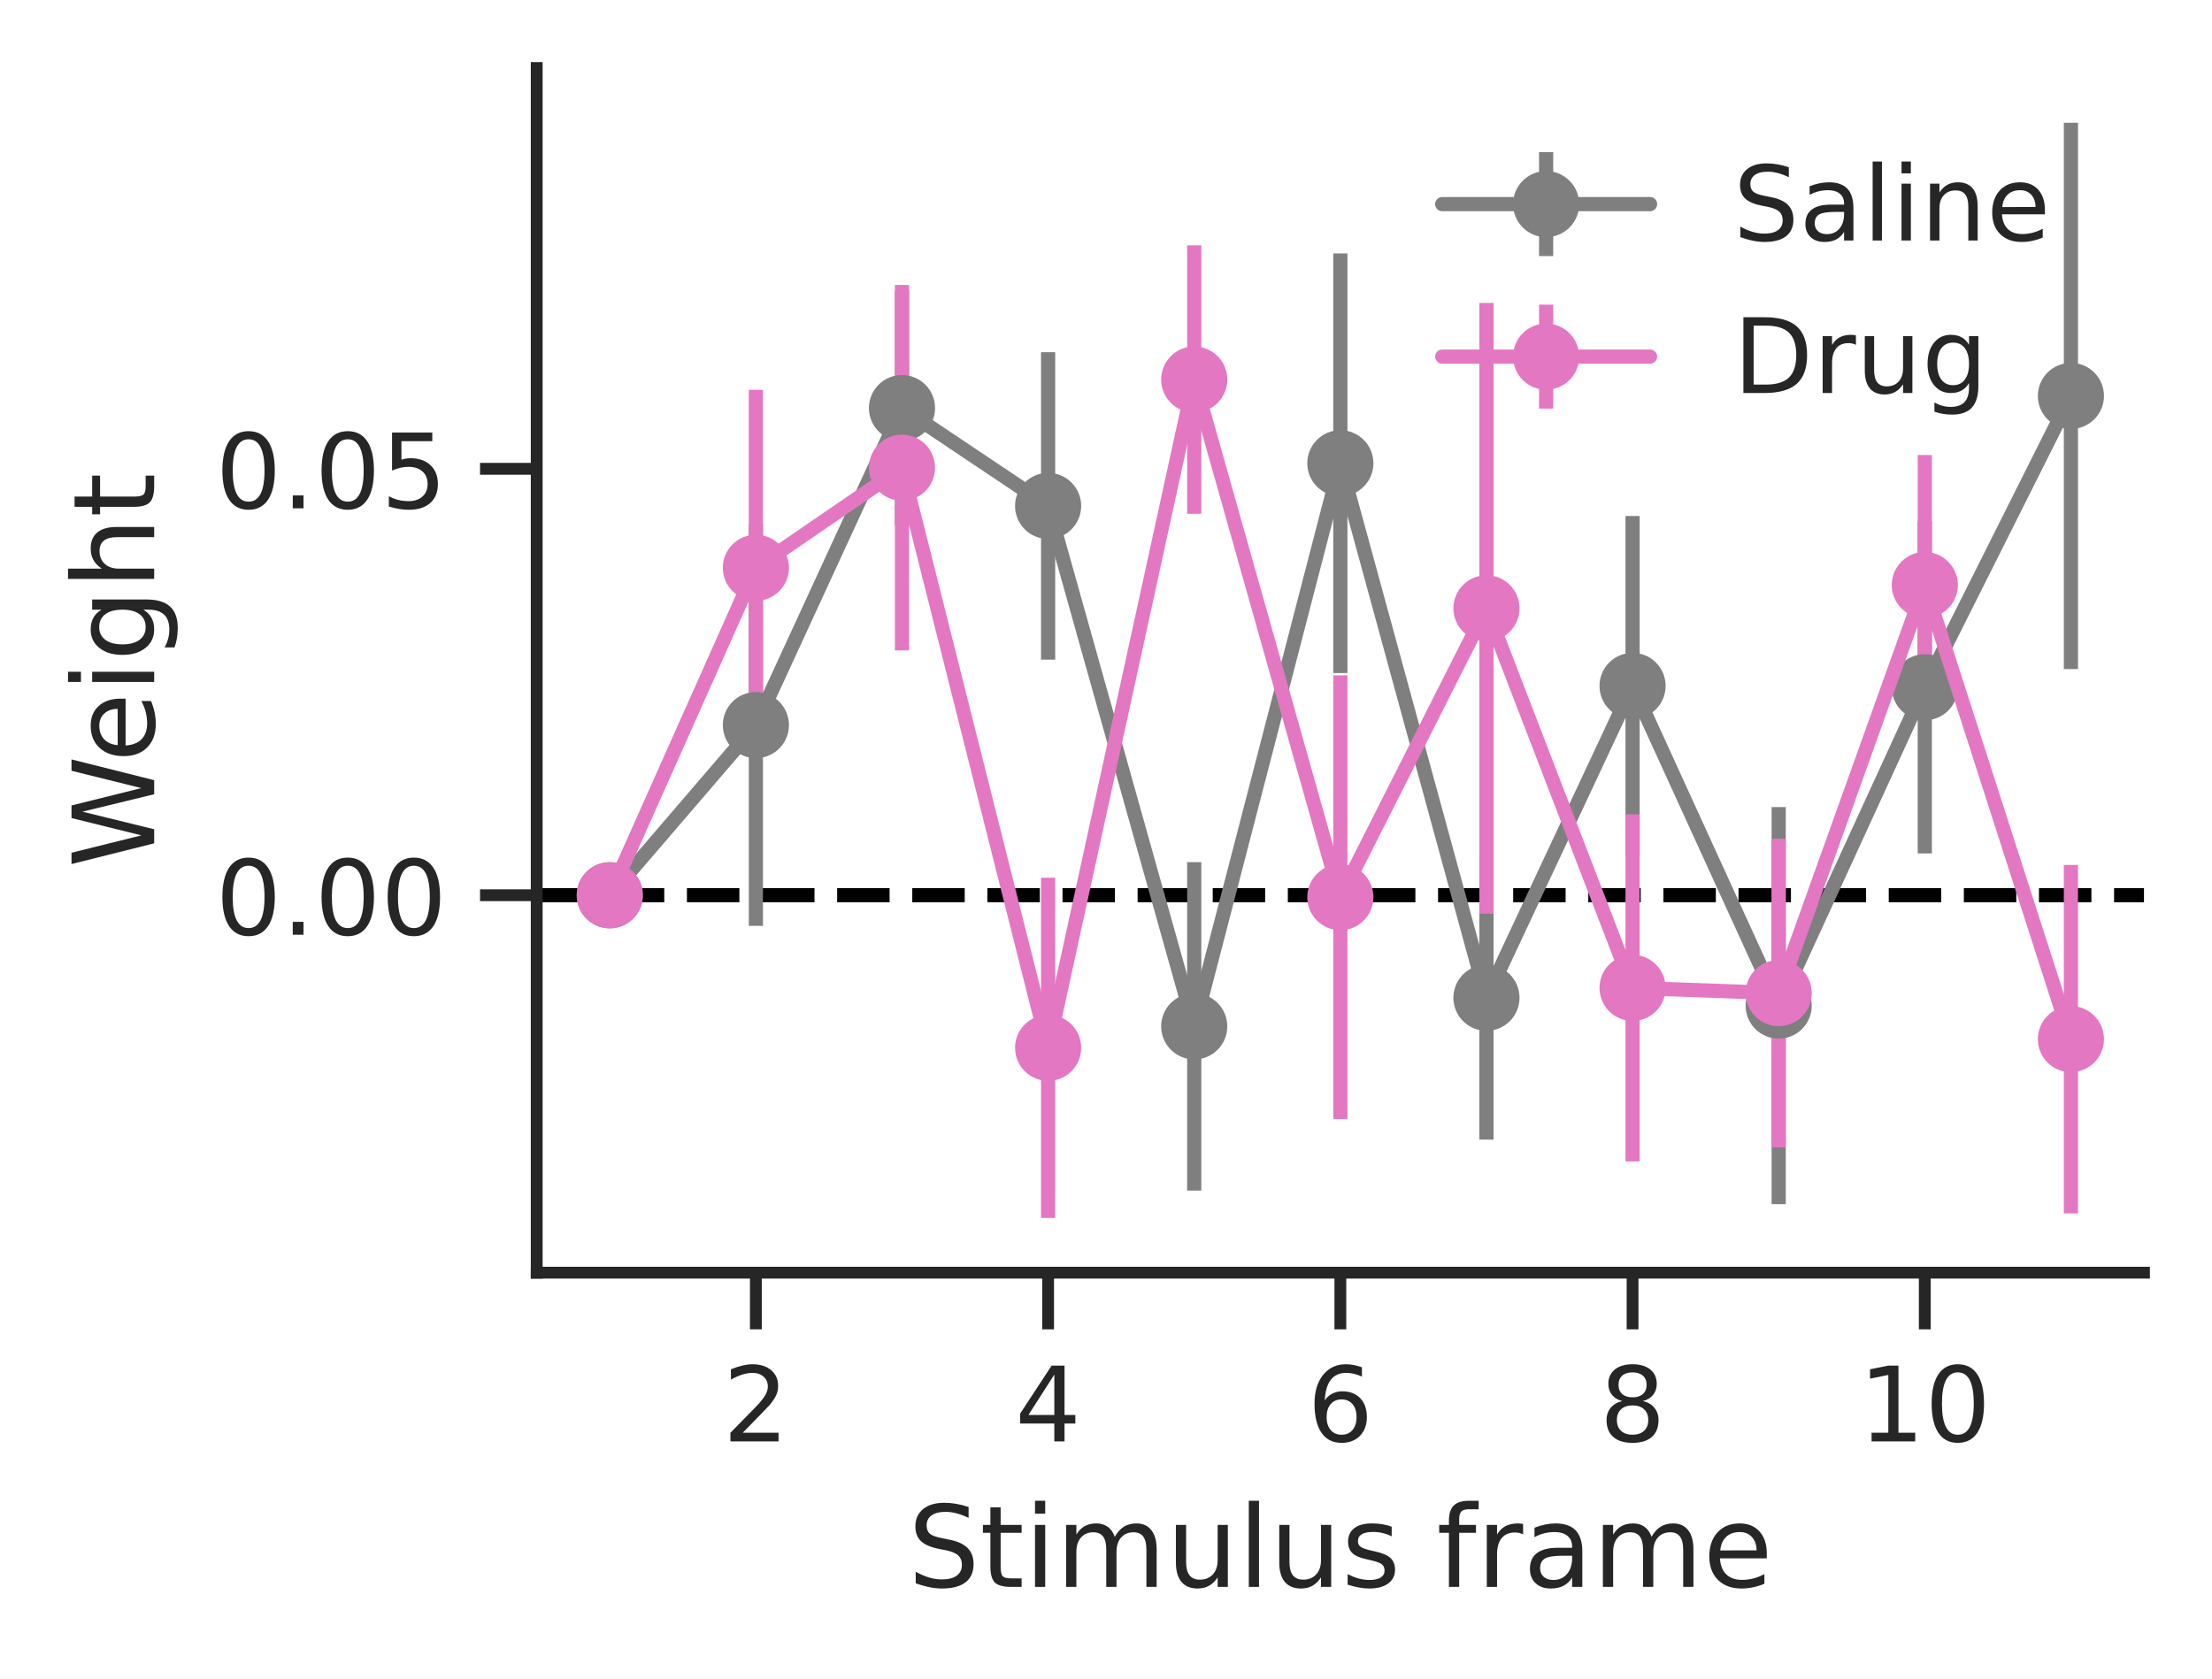
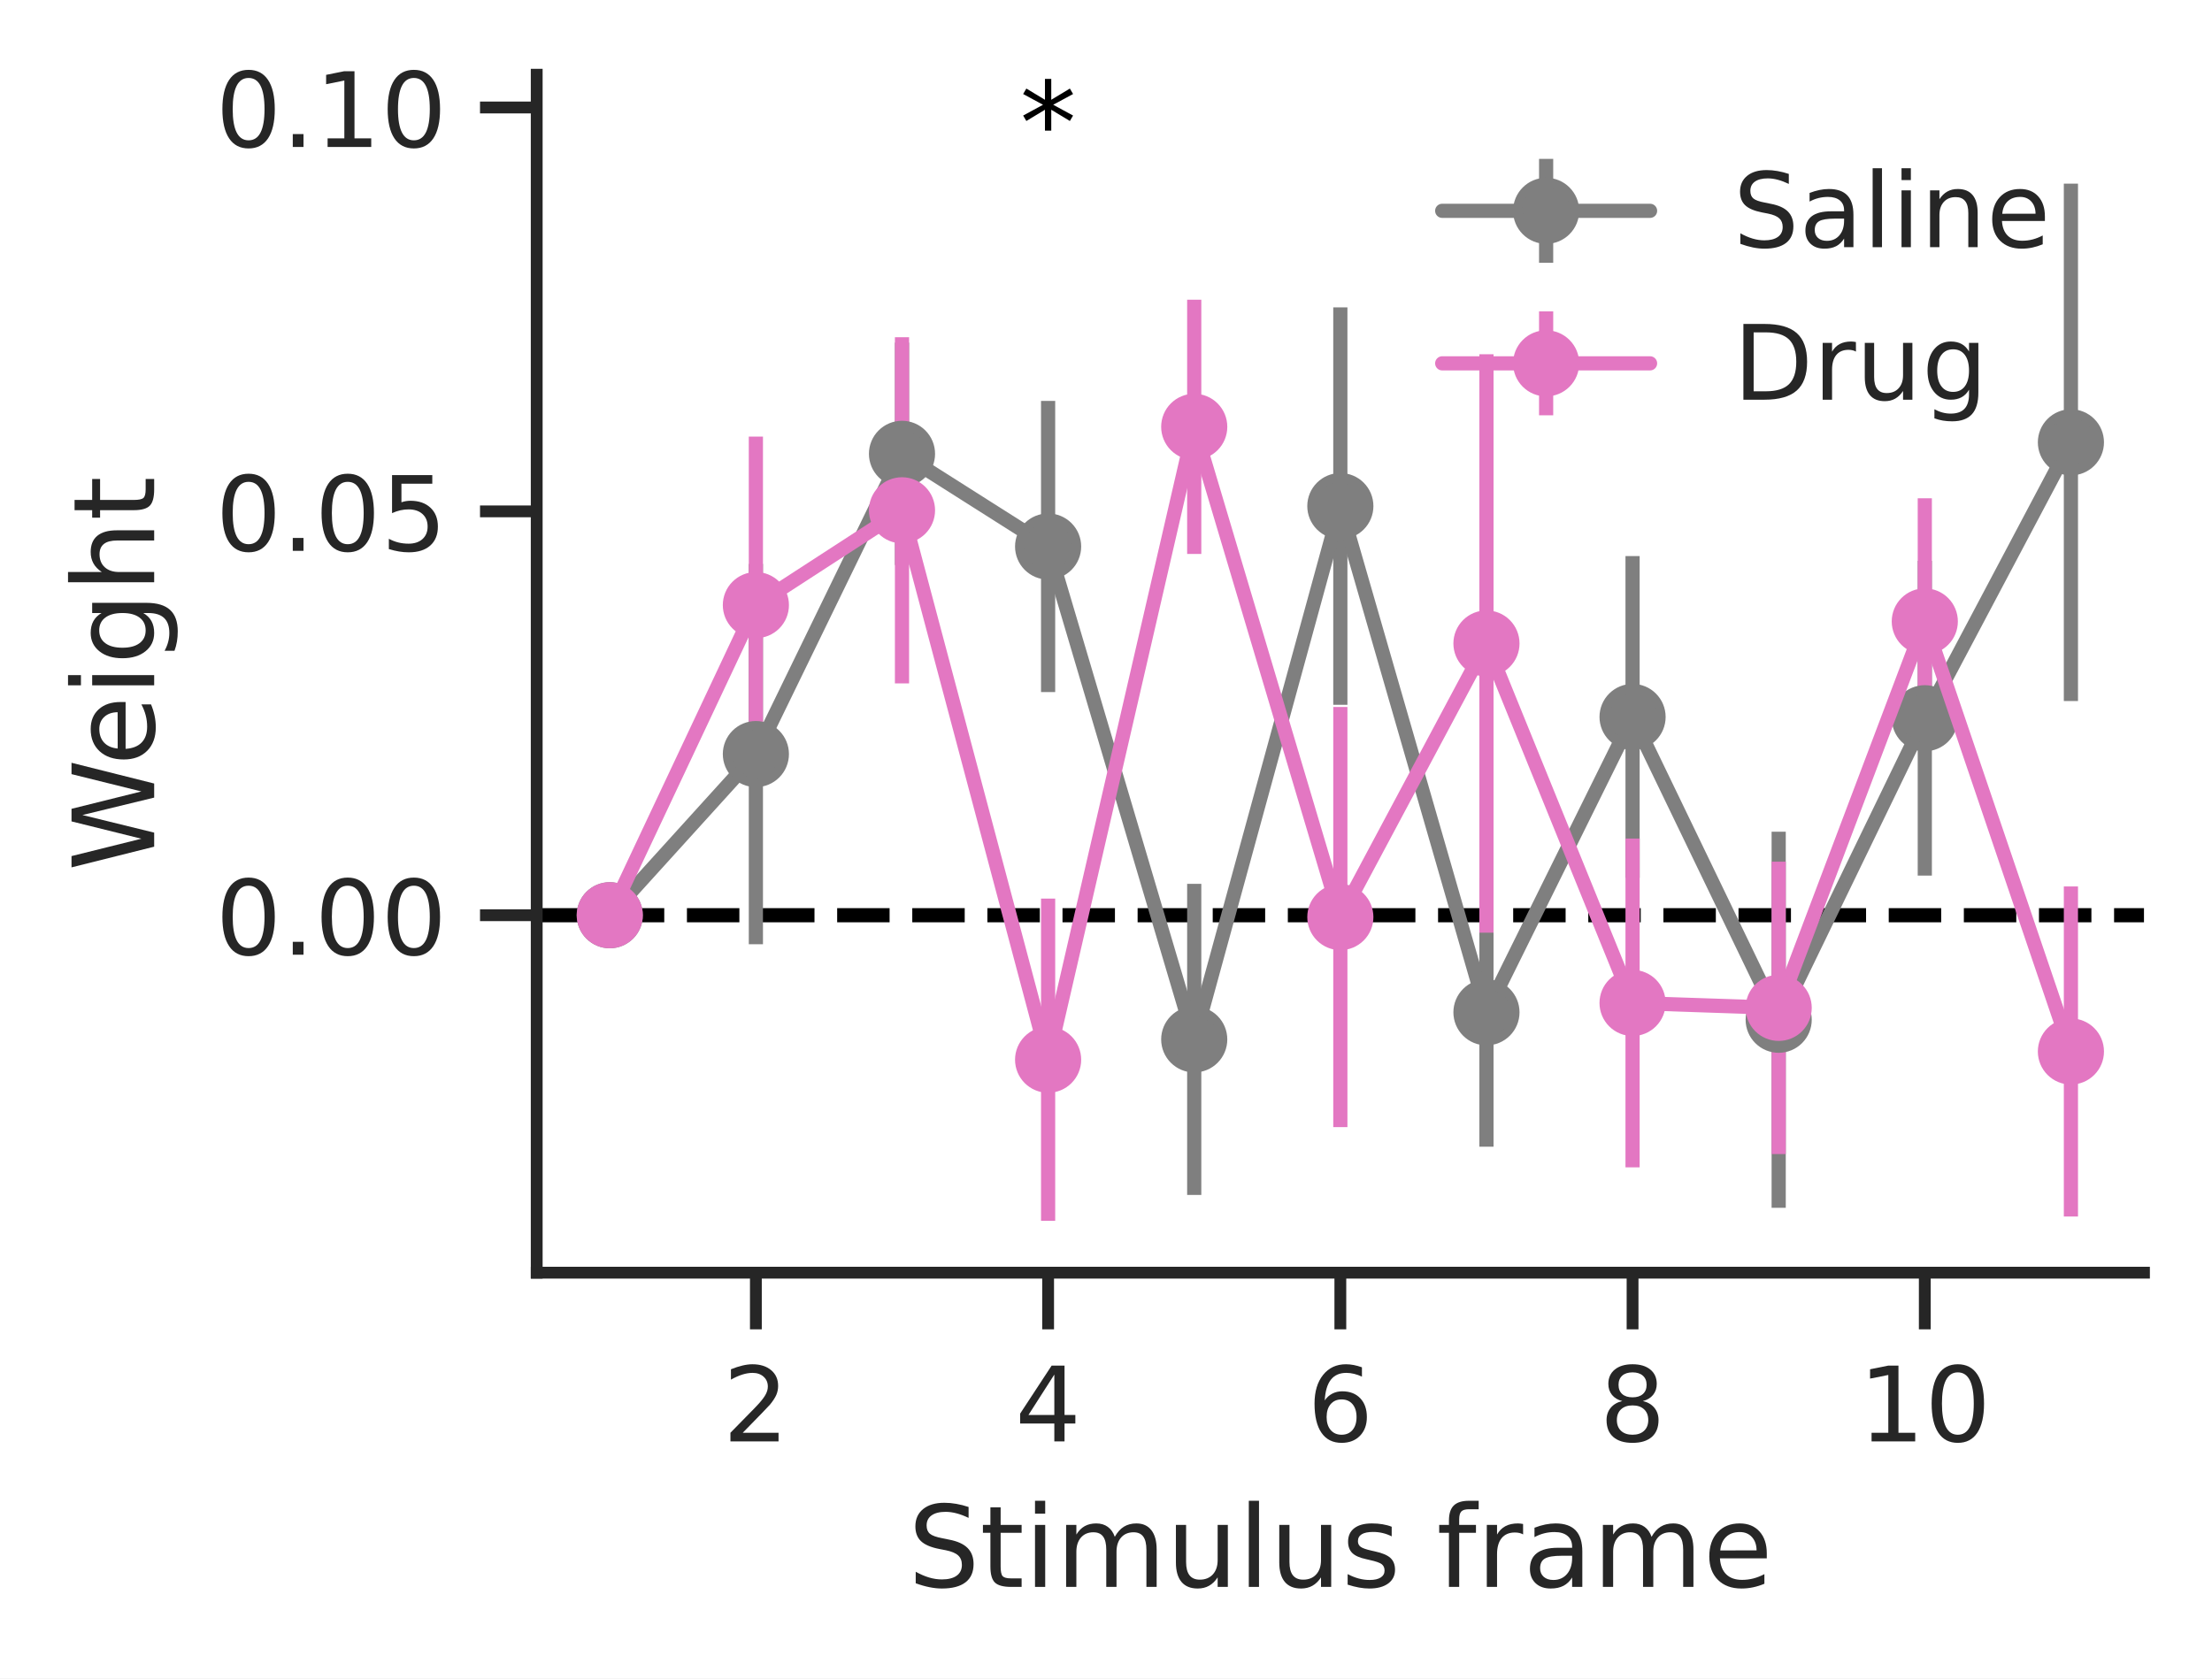
<svg xmlns="http://www.w3.org/2000/svg" xmlns:xlink="http://www.w3.org/1999/xlink" width="234.12pt" height="177.69pt" viewBox="0 0 234.12 177.69" version="1.1">
  <defs>
    <style type="text/css">*{stroke-linejoin: round; stroke-linecap: butt}</style>
  </defs>
  <g id="figure_1">
    <g id="patch_1">
-       <path d="M 0 177.69  L 234.12 177.69  L 234.12 0  L 0 0  z " style="fill: #ffffff" />
+       <path d="M 0 177.69  L 234.12 177.69  L 234.12 -0  L 0 -0  z " style="fill: #ffffff" />
    </g>
    <g id="axes_1">
      <g id="patch_2">
-         <path d="M 56.806 134.73  L 226.92 134.73  L 226.92 7.2  L 56.806 7.2  z " style="fill: #ffffff" />
+         <path d="M 56.806 134.73  L 226.92 134.73  L 226.92 7.91  L 56.806 7.91  z " style="fill: #ffffff" />
      </g>
      <g id="matplotlib.axis_1">
        <g id="xtick_1">
          <g id="line2d_1">
            <defs>
-               <path id="m8b0a65e971" d="M 0 0  L 0 6  " style="stroke: #262626; stroke-width: 1.25" />
-             </defs>
-             <g>
-               <use xlink:href="#m8b0a65e971" x="80.003" y="134.73" style="fill: #262626; stroke: #262626; stroke-width: 1.25" />
+               <path id="m8ffadf3699" d="M 0 0  L 0 6  " style="stroke: #262626; stroke-width: 1.25" />
+             </defs>
+             <g>
+               <use xlink:href="#m8ffadf3699" x="80.003" y="134.73" style="fill: #262626; stroke: #262626; stroke-width: 1.25" />
            </g>
          </g>
          <g id="text_1">
-             <g style="fill: #262626" transform="translate(76.50387 152.5881) scale(0.11 -0.11)">
+             <g style="fill: #262626" transform="translate(76.50387 152.5885) scale(0.11 -0.11)">
              <defs>
                <path id="DejaVuSans-32" d="M 1228 531  L 3431 531  L 3431 0  L 469 0  L 469 531  Q 828 903 1448 1529  Q 2069 2156 2228 2338  Q 2531 2678 2651 2914  Q 2772 3150 2772 3378  Q 2772 3750 2511 3984  Q 2250 4219 1831 4219  Q 1534 4219 1204 4116  Q 875 4013 500 3803  L 500 4441  Q 881 4594 1212 4672  Q 1544 4750 1819 4750  Q 2544 4750 2975 4387  Q 3406 4025 3406 3419  Q 3406 3131 3298 2873  Q 3191 2616 2906 2266  Q 2828 2175 2409 1742  Q 1991 1309 1228 531  z " transform="scale(0.015625)" />
              </defs>
              <use xlink:href="#DejaVuSans-32" />
            </g>
          </g>
        </g>
        <g id="xtick_2">
          <g id="line2d_2">
            <g>
-               <use xlink:href="#m8b0a65e971" x="110.933" y="134.73" style="fill: #262626; stroke: #262626; stroke-width: 1.25" />
+               <use xlink:href="#m8ffadf3699" x="110.933" y="134.73" style="fill: #262626; stroke: #262626; stroke-width: 1.25" />
            </g>
          </g>
          <g id="text_2">
-             <g style="fill: #262626" transform="translate(107.4336 152.5881) scale(0.11 -0.11)">
+             <g style="fill: #262626" transform="translate(107.4336 152.5885) scale(0.11 -0.11)">
              <defs>
                <path id="DejaVuSans-34" d="M 2419 4116  L 825 1625  L 2419 1625  L 2419 4116  z M 2253 4666  L 3047 4666  L 3047 1625  L 3713 1625  L 3713 1100  L 3047 1100  L 3047 0  L 2419 0  L 2419 1100  L 313 1100  L 313 1709  L 2253 4666  z " transform="scale(0.015625)" />
              </defs>
              <use xlink:href="#DejaVuSans-34" />
            </g>
          </g>
        </g>
        <g id="xtick_3">
          <g id="line2d_3">
            <g>
-               <use xlink:href="#m8b0a65e971" x="141.863" y="134.73" style="fill: #262626; stroke: #262626; stroke-width: 1.25" />
+               <use xlink:href="#m8ffadf3699" x="141.863" y="134.73" style="fill: #262626; stroke: #262626; stroke-width: 1.25" />
            </g>
          </g>
          <g id="text_3">
-             <g style="fill: #262626" transform="translate(138.3634 152.5881) scale(0.11 -0.11)">
+             <g style="fill: #262626" transform="translate(138.3634 152.5885) scale(0.11 -0.11)">
              <defs>
                <path id="DejaVuSans-36" d="M 2113 2584  Q 1688 2584 1439 2293  Q 1191 2003 1191 1497  Q 1191 994 1439 701  Q 1688 409 2113 409  Q 2538 409 2786 701  Q 3034 994 3034 1497  Q 3034 2003 2786 2293  Q 2538 2584 2113 2584  z M 3366 4563  L 3366 3988  Q 3128 4100 2886 4159  Q 2644 4219 2406 4219  Q 1781 4219 1451 3797  Q 1122 3375 1075 2522  Q 1259 2794 1537 2939  Q 1816 3084 2150 3084  Q 2853 3084 3261 2657  Q 3669 2231 3669 1497  Q 3669 778 3244 343  Q 2819 -91 2113 -91  Q 1303 -91 875 529  Q 447 1150 447 2328  Q 447 3434 972 4092  Q 1497 4750 2381 4750  Q 2619 4750 2861 4703  Q 3103 4656 3366 4563  z " transform="scale(0.015625)" />
              </defs>
              <use xlink:href="#DejaVuSans-36" />
            </g>
          </g>
        </g>
        <g id="xtick_4">
          <g id="line2d_4">
            <g>
-               <use xlink:href="#m8b0a65e971" x="172.792" y="134.73" style="fill: #262626; stroke: #262626; stroke-width: 1.25" />
+               <use xlink:href="#m8ffadf3699" x="172.792" y="134.73" style="fill: #262626; stroke: #262626; stroke-width: 1.25" />
            </g>
          </g>
          <g id="text_4">
-             <g style="fill: #262626" transform="translate(169.2931 152.5881) scale(0.11 -0.11)">
+             <g style="fill: #262626" transform="translate(169.2931 152.5885) scale(0.11 -0.11)">
              <defs>
                <path id="DejaVuSans-38" d="M 2034 2216  Q 1584 2216 1326 1975  Q 1069 1734 1069 1313  Q 1069 891 1326 650  Q 1584 409 2034 409  Q 2484 409 2743 651  Q 3003 894 3003 1313  Q 3003 1734 2745 1975  Q 2488 2216 2034 2216  z M 1403 2484  Q 997 2584 770 2862  Q 544 3141 544 3541  Q 544 4100 942 4425  Q 1341 4750 2034 4750  Q 2731 4750 3128 4425  Q 3525 4100 3525 3541  Q 3525 3141 3298 2862  Q 3072 2584 2669 2484  Q 3125 2378 3379 2068  Q 3634 1759 3634 1313  Q 3634 634 3220 271  Q 2806 -91 2034 -91  Q 1263 -91 848 271  Q 434 634 434 1313  Q 434 1759 690 2068  Q 947 2378 1403 2484  z M 1172 3481  Q 1172 3119 1398 2916  Q 1625 2713 2034 2713  Q 2441 2713 2670 2916  Q 2900 3119 2900 3481  Q 2900 3844 2670 4047  Q 2441 4250 2034 4250  Q 1625 4250 1398 4047  Q 1172 3844 1172 3481  z " transform="scale(0.015625)" />
              </defs>
              <use xlink:href="#DejaVuSans-38" />
            </g>
          </g>
        </g>
        <g id="xtick_5">
          <g id="line2d_5">
            <g>
-               <use xlink:href="#m8b0a65e971" x="203.722" y="134.73" style="fill: #262626; stroke: #262626; stroke-width: 1.25" />
+               <use xlink:href="#m8ffadf3699" x="203.722" y="134.73" style="fill: #262626; stroke: #262626; stroke-width: 1.25" />
            </g>
          </g>
          <g id="text_5">
-             <g style="fill: #262626" transform="translate(196.7235 152.5881) scale(0.11 -0.11)">
+             <g style="fill: #262626" transform="translate(196.7235 152.5885) scale(0.11 -0.11)">
              <defs>
                <path id="DejaVuSans-31" d="M 794 531  L 1825 531  L 1825 4091  L 703 3866  L 703 4441  L 1819 4666  L 2450 4666  L 2450 531  L 3481 531  L 3481 0  L 794 0  L 794 531  z " transform="scale(0.015625)" />
                <path id="DejaVuSans-30" d="M 2034 4250  Q 1547 4250 1301 3770  Q 1056 3291 1056 2328  Q 1056 1369 1301 889  Q 1547 409 2034 409  Q 2525 409 2770 889  Q 3016 1369 3016 2328  Q 3016 3291 2770 3770  Q 2525 4250 2034 4250  z M 2034 4750  Q 2819 4750 3233 4129  Q 3647 3509 3647 2328  Q 3647 1150 3233 529  Q 2819 -91 2034 -91  Q 1250 -91 836 529  Q 422 1150 422 2328  Q 422 3509 836 4129  Q 1250 4750 2034 4750  z " transform="scale(0.015625)" />
              </defs>
              <use xlink:href="#DejaVuSans-31" />
              <use xlink:href="#DejaVuSans-30" transform="translate(63.62305 0)" />
            </g>
          </g>
        </g>
        <g id="text_6">
-           <g style="fill: #262626" transform="translate(96.09398 167.9939) scale(0.12 -0.12)">
+           <g style="fill: #262626" transform="translate(96.09398 167.9943) scale(0.12 -0.12)">
            <defs>
              <path id="DejaVuSans-53" d="M 3425 4513  L 3425 3897  Q 3066 4069 2747 4153  Q 2428 4238 2131 4238  Q 1616 4238 1336 4038  Q 1056 3838 1056 3469  Q 1056 3159 1242 3001  Q 1428 2844 1947 2747  L 2328 2669  Q 3034 2534 3370 2195  Q 3706 1856 3706 1288  Q 3706 609 3251 259  Q 2797 -91 1919 -91  Q 1588 -91 1214 -16  Q 841 59 441 206  L 441 856  Q 825 641 1194 531  Q 1563 422 1919 422  Q 2459 422 2753 634  Q 3047 847 3047 1241  Q 3047 1584 2836 1778  Q 2625 1972 2144 2069  L 1759 2144  Q 1053 2284 737 2584  Q 422 2884 422 3419  Q 422 4038 858 4394  Q 1294 4750 2059 4750  Q 2388 4750 2728 4690  Q 3069 4631 3425 4513  z " transform="scale(0.015625)" />
              <path id="DejaVuSans-74" d="M 1172 4494  L 1172 3500  L 2356 3500  L 2356 3053  L 1172 3053  L 1172 1153  Q 1172 725 1289 603  Q 1406 481 1766 481  L 2356 481  L 2356 0  L 1766 0  Q 1100 0 847 248  Q 594 497 594 1153  L 594 3053  L 172 3053  L 172 3500  L 594 3500  L 594 4494  L 1172 4494  z " transform="scale(0.015625)" />
              <path id="DejaVuSans-69" d="M 603 3500  L 1178 3500  L 1178 0  L 603 0  L 603 3500  z M 603 4863  L 1178 4863  L 1178 4134  L 603 4134  L 603 4863  z " transform="scale(0.015625)" />
              <path id="DejaVuSans-6d" d="M 3328 2828  Q 3544 3216 3844 3400  Q 4144 3584 4550 3584  Q 5097 3584 5394 3201  Q 5691 2819 5691 2113  L 5691 0  L 5113 0  L 5113 2094  Q 5113 2597 4934 2840  Q 4756 3084 4391 3084  Q 3944 3084 3684 2787  Q 3425 2491 3425 1978  L 3425 0  L 2847 0  L 2847 2094  Q 2847 2600 2669 2842  Q 2491 3084 2119 3084  Q 1678 3084 1418 2786  Q 1159 2488 1159 1978  L 1159 0  L 581 0  L 581 3500  L 1159 3500  L 1159 2956  Q 1356 3278 1631 3431  Q 1906 3584 2284 3584  Q 2666 3584 2933 3390  Q 3200 3197 3328 2828  z " transform="scale(0.015625)" />
              <path id="DejaVuSans-75" d="M 544 1381  L 544 3500  L 1119 3500  L 1119 1403  Q 1119 906 1312 657  Q 1506 409 1894 409  Q 2359 409 2629 706  Q 2900 1003 2900 1516  L 2900 3500  L 3475 3500  L 3475 0  L 2900 0  L 2900 538  Q 2691 219 2414 64  Q 2138 -91 1772 -91  Q 1169 -91 856 284  Q 544 659 544 1381  z M 1991 3584  L 1991 3584  z " transform="scale(0.015625)" />
              <path id="DejaVuSans-6c" d="M 603 4863  L 1178 4863  L 1178 0  L 603 0  L 603 4863  z " transform="scale(0.015625)" />
              <path id="DejaVuSans-73" d="M 2834 3397  L 2834 2853  Q 2591 2978 2328 3040  Q 2066 3103 1784 3103  Q 1356 3103 1142 2972  Q 928 2841 928 2578  Q 928 2378 1081 2264  Q 1234 2150 1697 2047  L 1894 2003  Q 2506 1872 2764 1633  Q 3022 1394 3022 966  Q 3022 478 2636 193  Q 2250 -91 1575 -91  Q 1294 -91 989 -36  Q 684 19 347 128  L 347 722  Q 666 556 975 473  Q 1284 391 1588 391  Q 1994 391 2212 530  Q 2431 669 2431 922  Q 2431 1156 2273 1281  Q 2116 1406 1581 1522  L 1381 1569  Q 847 1681 609 1914  Q 372 2147 372 2553  Q 372 3047 722 3315  Q 1072 3584 1716 3584  Q 2034 3584 2315 3537  Q 2597 3491 2834 3397  z " transform="scale(0.015625)" />
              <path id="DejaVuSans-20" transform="scale(0.015625)" />
              <path id="DejaVuSans-66" d="M 2375 4863  L 2375 4384  L 1825 4384  Q 1516 4384 1395 4259  Q 1275 4134 1275 3809  L 1275 3500  L 2222 3500  L 2222 3053  L 1275 3053  L 1275 0  L 697 0  L 697 3053  L 147 3053  L 147 3500  L 697 3500  L 697 3744  Q 697 4328 969 4595  Q 1241 4863 1831 4863  L 2375 4863  z " transform="scale(0.015625)" />
              <path id="DejaVuSans-72" d="M 2631 2963  Q 2534 3019 2420 3045  Q 2306 3072 2169 3072  Q 1681 3072 1420 2755  Q 1159 2438 1159 1844  L 1159 0  L 581 0  L 581 3500  L 1159 3500  L 1159 2956  Q 1341 3275 1631 3429  Q 1922 3584 2338 3584  Q 2397 3584 2469 3576  Q 2541 3569 2628 3553  L 2631 2963  z " transform="scale(0.015625)" />
              <path id="DejaVuSans-61" d="M 2194 1759  Q 1497 1759 1228 1600  Q 959 1441 959 1056  Q 959 750 1161 570  Q 1363 391 1709 391  Q 2188 391 2477 730  Q 2766 1069 2766 1631  L 2766 1759  L 2194 1759  z M 3341 1997  L 3341 0  L 2766 0  L 2766 531  Q 2569 213 2275 61  Q 1981 -91 1556 -91  Q 1019 -91 701 211  Q 384 513 384 1019  Q 384 1609 779 1909  Q 1175 2209 1959 2209  L 2766 2209  L 2766 2266  Q 2766 2663 2505 2880  Q 2244 3097 1772 3097  Q 1472 3097 1187 3025  Q 903 2953 641 2809  L 641 3341  Q 956 3463 1253 3523  Q 1550 3584 1831 3584  Q 2591 3584 2966 3190  Q 3341 2797 3341 1997  z " transform="scale(0.015625)" />
              <path id="DejaVuSans-65" d="M 3597 1894  L 3597 1613  L 953 1613  Q 991 1019 1311 708  Q 1631 397 2203 397  Q 2534 397 2845 478  Q 3156 559 3463 722  L 3463 178  Q 3153 47 2828 -22  Q 2503 -91 2169 -91  Q 1331 -91 842 396  Q 353 884 353 1716  Q 353 2575 817 3079  Q 1281 3584 2069 3584  Q 2775 3584 3186 3129  Q 3597 2675 3597 1894  z M 3022 2063  Q 3016 2534 2758 2815  Q 2500 3097 2075 3097  Q 1594 3097 1305 2825  Q 1016 2553 972 2059  L 3022 2063  z " transform="scale(0.015625)" />
            </defs>
            <use xlink:href="#DejaVuSans-53" />
            <use xlink:href="#DejaVuSans-74" transform="translate(63.47656 0)" />
            <use xlink:href="#DejaVuSans-69" transform="translate(102.6855 0)" />
            <use xlink:href="#DejaVuSans-6d" transform="translate(130.4688 0)" />
            <use xlink:href="#DejaVuSans-75" transform="translate(227.8809 0)" />
            <use xlink:href="#DejaVuSans-6c" transform="translate(291.2598 0)" />
            <use xlink:href="#DejaVuSans-75" transform="translate(319.043 0)" />
            <use xlink:href="#DejaVuSans-73" transform="translate(382.4219 0)" />
            <use xlink:href="#DejaVuSans-20" transform="translate(434.5215 0)" />
            <use xlink:href="#DejaVuSans-66" transform="translate(466.3086 0)" />
            <use xlink:href="#DejaVuSans-72" transform="translate(501.5137 0)" />
            <use xlink:href="#DejaVuSans-61" transform="translate(542.627 0)" />
            <use xlink:href="#DejaVuSans-6d" transform="translate(603.9062 0)" />
            <use xlink:href="#DejaVuSans-65" transform="translate(701.3184 0)" />
          </g>
        </g>
      </g>
      <g id="matplotlib.axis_2">
        <g id="ytick_1">
          <g id="line2d_6">
            <defs>
-               <path id="me4502b09f3" d="M 0 0  L -6 0  " style="stroke: #262626; stroke-width: 1.25" />
-             </defs>
-             <g>
-               <use xlink:href="#me4502b09f3" x="56.806" y="94.774" style="fill: #262626; stroke: #262626; stroke-width: 1.25" />
+               <path id="m42adb6e327" d="M 0 0  L -6 0  " style="stroke: #262626; stroke-width: 1.25" />
+             </defs>
+             <g>
+               <use xlink:href="#m42adb6e327" x="56.806" y="96.889" style="fill: #262626; stroke: #262626; stroke-width: 1.25" />
            </g>
          </g>
          <g id="text_7">
-             <g style="fill: #262626" transform="translate(22.81375 98.95335) scale(0.11 -0.11)">
+             <g style="fill: #262626" transform="translate(22.81375 101.0681) scale(0.11 -0.11)">
              <defs>
                <path id="DejaVuSans-2e" d="M 684 794  L 1344 794  L 1344 0  L 684 0  L 684 794  z " transform="scale(0.015625)" />
              </defs>
              <use xlink:href="#DejaVuSans-30" />
              <use xlink:href="#DejaVuSans-2e" transform="translate(63.62305 0)" />
              <use xlink:href="#DejaVuSans-30" transform="translate(95.41016 0)" />
              <use xlink:href="#DejaVuSans-30" transform="translate(159.0332 0)" />
            </g>
          </g>
        </g>
        <g id="ytick_2">
          <g id="line2d_7">
            <g>
-               <use xlink:href="#me4502b09f3" x="56.806" y="49.63" style="fill: #262626; stroke: #262626; stroke-width: 1.25" />
+               <use xlink:href="#m42adb6e327" x="56.806" y="54.134" style="fill: #262626; stroke: #262626; stroke-width: 1.25" />
            </g>
          </g>
          <g id="text_8">
-             <g style="fill: #262626" transform="translate(22.81375 53.80959) scale(0.11 -0.11)">
+             <g style="fill: #262626" transform="translate(22.81375 58.31317) scale(0.11 -0.11)">
              <defs>
                <path id="DejaVuSans-35" d="M 691 4666  L 3169 4666  L 3169 4134  L 1269 4134  L 1269 2991  Q 1406 3038 1543 3061  Q 1681 3084 1819 3084  Q 2600 3084 3056 2656  Q 3513 2228 3513 1497  Q 3513 744 3044 326  Q 2575 -91 1722 -91  Q 1428 -91 1123 -41  Q 819 9 494 109  L 494 744  Q 775 591 1075 516  Q 1375 441 1709 441  Q 2250 441 2565 725  Q 2881 1009 2881 1497  Q 2881 1984 2565 2268  Q 2250 2553 1709 2553  Q 1456 2553 1204 2497  Q 953 2441 691 2322  L 691 4666  z " transform="scale(0.015625)" />
              </defs>
              <use xlink:href="#DejaVuSans-30" />
              <use xlink:href="#DejaVuSans-2e" transform="translate(63.62305 0)" />
              <use xlink:href="#DejaVuSans-30" transform="translate(95.41016 0)" />
              <use xlink:href="#DejaVuSans-35" transform="translate(159.0332 0)" />
            </g>
          </g>
        </g>
-         <g id="text_9">
-           <g style="fill: #262626" transform="translate(16.31812 91.86742) rotate(-90) scale(0.12 -0.12)">
+         <g id="ytick_3">
+           <g id="line2d_8">
+             <g>
+               <use xlink:href="#m42adb6e327" x="56.806" y="11.379" style="fill: #262626; stroke: #262626; stroke-width: 1.25" />
+             </g>
+           </g>
+           <g id="text_9">
+             <g style="fill: #262626" transform="translate(22.81375 15.55828) scale(0.11 -0.11)">
+               <use xlink:href="#DejaVuSans-30" />
+               <use xlink:href="#DejaVuSans-2e" transform="translate(63.62305 0)" />
+               <use xlink:href="#DejaVuSans-31" transform="translate(95.41016 0)" />
+               <use xlink:href="#DejaVuSans-30" transform="translate(159.0332 0)" />
+             </g>
+           </g>
+         </g>
+         <g id="text_10">
+           <g style="fill: #262626" transform="translate(16.31812 92.22251) rotate(-90) scale(0.12 -0.12)">
            <defs>
              <path id="DejaVuSans-57" d="M 213 4666  L 850 4666  L 1831 722  L 2809 4666  L 3519 4666  L 4500 722  L 5478 4666  L 6119 4666  L 4947 0  L 4153 0  L 3169 4050  L 2175 0  L 1381 0  L 213 4666  z " transform="scale(0.015625)" />
              <path id="DejaVuSans-67" d="M 2906 1791  Q 2906 2416 2648 2759  Q 2391 3103 1925 3103  Q 1463 3103 1205 2759  Q 947 2416 947 1791  Q 947 1169 1205 825  Q 1463 481 1925 481  Q 2391 481 2648 825  Q 2906 1169 2906 1791  z M 3481 434  Q 3481 -459 3084 -895  Q 2688 -1331 1869 -1331  Q 1566 -1331 1297 -1286  Q 1028 -1241 775 -1147  L 775 -588  Q 1028 -725 1275 -790  Q 1522 -856 1778 -856  Q 2344 -856 2625 -561  Q 2906 -266 2906 331  L 2906 616  Q 2728 306 2450 153  Q 2172 0 1784 0  Q 1141 0 747 490  Q 353 981 353 1791  Q 353 2603 747 3093  Q 1141 3584 1784 3584  Q 2172 3584 2450 3431  Q 2728 3278 2906 2969  L 2906 3500  L 3481 3500  L 3481 434  z " transform="scale(0.015625)" />
              <path id="DejaVuSans-68" d="M 3513 2113  L 3513 0  L 2938 0  L 2938 2094  Q 2938 2591 2744 2837  Q 2550 3084 2163 3084  Q 1697 3084 1428 2787  Q 1159 2491 1159 1978  L 1159 0  L 581 0  L 581 4863  L 1159 4863  L 1159 2956  Q 1366 3272 1645 3428  Q 1925 3584 2291 3584  Q 2894 3584 3203 3211  Q 3513 2838 3513 2113  z " transform="scale(0.015625)" />
            </defs>
            <use xlink:href="#DejaVuSans-57" />
            <use xlink:href="#DejaVuSans-65" transform="translate(93.00195 0)" />
            <use xlink:href="#DejaVuSans-69" transform="translate(154.5254 0)" />
            <use xlink:href="#DejaVuSans-67" transform="translate(182.3086 0)" />
            <use xlink:href="#DejaVuSans-68" transform="translate(245.7852 0)" />
            <use xlink:href="#DejaVuSans-74" transform="translate(309.1641 0)" />
          </g>
        </g>
      </g>
-       <g id="line2d_8">
-         <path d="M 56.806 94.774  L 226.92 94.774  " clip-path="url(#p2a7a5908bd)" style="fill: none; stroke-dasharray: 5.55,2.4; stroke-dashoffset: 0; stroke: #000000; stroke-width: 1.5" />
+       <g id="line2d_9">
+         <path d="M 56.806 96.889  L 226.92 96.889  " clip-path="url(#pf4e3db912a)" style="fill: none; stroke-dasharray: 5.55,2.4; stroke-dashoffset: 0; stroke: #000000; stroke-width: 1.5" />
      </g>
      <g id="LineCollection_1">
-         <path d="M 64.538 94.774  L 64.538 94.774  " clip-path="url(#p2a7a5908bd)" style="fill: none; stroke: #7f7f7f; stroke-width: 1.5" />
-         <path d="M 80.003 98.014  L 80.003 55.506  " clip-path="url(#p2a7a5908bd)" style="fill: none; stroke: #7f7f7f; stroke-width: 1.5" />
-         <path d="M 95.468 55.625  L 95.468 30.772  " clip-path="url(#p2a7a5908bd)" style="fill: none; stroke: #7f7f7f; stroke-width: 1.5" />
-         <path d="M 110.933 69.831  L 110.933 37.286  " clip-path="url(#p2a7a5908bd)" style="fill: none; stroke: #7f7f7f; stroke-width: 1.5" />
-         <path d="M 126.398 126.037  L 126.398 91.269  " clip-path="url(#p2a7a5908bd)" style="fill: none; stroke: #7f7f7f; stroke-width: 1.5" />
-         <path d="M 141.863 71.254  L 141.863 26.828  " clip-path="url(#p2a7a5908bd)" style="fill: none; stroke: #7f7f7f; stroke-width: 1.5" />
-         <path d="M 157.328 120.644  L 157.328 90.608  " clip-path="url(#p2a7a5908bd)" style="fill: none; stroke: #7f7f7f; stroke-width: 1.5" />
-         <path d="M 172.792 90.596  L 172.792 54.627  " clip-path="url(#p2a7a5908bd)" style="fill: none; stroke: #7f7f7f; stroke-width: 1.5" />
-         <path d="M 188.257 127.475  L 188.257 85.437  " clip-path="url(#p2a7a5908bd)" style="fill: none; stroke: #7f7f7f; stroke-width: 1.5" />
-         <path d="M 203.722 90.343  L 203.722 55.164  " clip-path="url(#p2a7a5908bd)" style="fill: none; stroke: #7f7f7f; stroke-width: 1.5" />
-         <path d="M 219.187 70.829  L 219.187 12.997  " clip-path="url(#p2a7a5908bd)" style="fill: none; stroke: #7f7f7f; stroke-width: 1.5" />
+         <path d="M 64.538 96.889  L 64.538 96.889  " clip-path="url(#pf4e3db912a)" style="fill: none; stroke: #7f7f7f; stroke-width: 1.5" />
+         <path d="M 80.003 99.957  L 80.003 59.699  " clip-path="url(#pf4e3db912a)" style="fill: none; stroke: #7f7f7f; stroke-width: 1.5" />
+         <path d="M 95.468 59.811  L 95.468 36.274  " clip-path="url(#pf4e3db912a)" style="fill: none; stroke: #7f7f7f; stroke-width: 1.5" />
+         <path d="M 110.933 73.265  L 110.933 42.443  " clip-path="url(#pf4e3db912a)" style="fill: none; stroke: #7f7f7f; stroke-width: 1.5" />
+         <path d="M 126.398 126.498  L 126.398 93.569  " clip-path="url(#pf4e3db912a)" style="fill: none; stroke: #7f7f7f; stroke-width: 1.5" />
+         <path d="M 141.863 74.613  L 141.863 32.538  " clip-path="url(#pf4e3db912a)" style="fill: none; stroke: #7f7f7f; stroke-width: 1.5" />
+         <path d="M 157.328 121.39  L 157.328 92.943  " clip-path="url(#pf4e3db912a)" style="fill: none; stroke: #7f7f7f; stroke-width: 1.5" />
+         <path d="M 172.792 92.932  L 172.792 58.867  " clip-path="url(#pf4e3db912a)" style="fill: none; stroke: #7f7f7f; stroke-width: 1.5" />
+         <path d="M 188.257 127.859  L 188.257 88.046  " clip-path="url(#pf4e3db912a)" style="fill: none; stroke: #7f7f7f; stroke-width: 1.5" />
+         <path d="M 203.722 92.693  L 203.722 59.375  " clip-path="url(#pf4e3db912a)" style="fill: none; stroke: #7f7f7f; stroke-width: 1.5" />
+         <path d="M 219.187 74.21  L 219.187 19.439  " clip-path="url(#pf4e3db912a)" style="fill: none; stroke: #7f7f7f; stroke-width: 1.5" />
      </g>
      <g id="LineCollection_2">
-         <path d="M 64.538 94.774  L 64.538 94.774  " clip-path="url(#p2a7a5908bd)" style="fill: none; stroke: #e377c2; stroke-width: 1.5" />
-         <path d="M 80.003 78.946  L 80.003 41.27  " clip-path="url(#p2a7a5908bd)" style="fill: none; stroke: #e377c2; stroke-width: 1.5" />
-         <path d="M 95.468 68.857  L 95.468 30.167  " clip-path="url(#p2a7a5908bd)" style="fill: none; stroke: #e377c2; stroke-width: 1.5" />
-         <path d="M 110.933 128.933  L 110.933 92.917  " clip-path="url(#p2a7a5908bd)" style="fill: none; stroke: #e377c2; stroke-width: 1.5" />
-         <path d="M 126.398 54.389  L 126.398 25.97  " clip-path="url(#p2a7a5908bd)" style="fill: none; stroke: #e377c2; stroke-width: 1.5" />
-         <path d="M 141.863 118.461  L 141.863 71.499  " clip-path="url(#p2a7a5908bd)" style="fill: none; stroke: #e377c2; stroke-width: 1.5" />
-         <path d="M 157.328 96.725  L 157.328 32.071  " clip-path="url(#p2a7a5908bd)" style="fill: none; stroke: #e377c2; stroke-width: 1.5" />
-         <path d="M 172.792 122.954  L 172.792 86.207  " clip-path="url(#p2a7a5908bd)" style="fill: none; stroke: #e377c2; stroke-width: 1.5" />
-         <path d="M 188.257 121.472  L 188.257 88.786  " clip-path="url(#p2a7a5908bd)" style="fill: none; stroke: #e377c2; stroke-width: 1.5" />
-         <path d="M 203.722 75.699  L 203.722 48.167  " clip-path="url(#p2a7a5908bd)" style="fill: none; stroke: #e377c2; stroke-width: 1.5" />
-         <path d="M 219.187 128.451  L 219.187 91.56  " clip-path="url(#p2a7a5908bd)" style="fill: none; stroke: #e377c2; stroke-width: 1.5" />
-       </g>
-       <g id="line2d_9">
-         <path d="M 64.538 94.774  L 80.003 76.76  L 95.468 43.199  L 110.933 53.558  L 126.398 108.653  L 141.863 49.041  L 157.328 105.626  L 172.792 72.612  L 188.257 106.456  L 203.722 72.754  L 219.187 41.913  " clip-path="url(#p2a7a5908bd)" style="fill: none; stroke: #7f7f7f; stroke-width: 1.5; stroke-linecap: round" />
+         <path d="M 64.538 96.889  L 64.538 96.889  " clip-path="url(#pf4e3db912a)" style="fill: none; stroke: #e377c2; stroke-width: 1.5" />
+         <path d="M 80.003 81.898  L 80.003 46.216  " clip-path="url(#pf4e3db912a)" style="fill: none; stroke: #e377c2; stroke-width: 1.5" />
+         <path d="M 95.468 72.343  L 95.468 35.7  " clip-path="url(#pf4e3db912a)" style="fill: none; stroke: #e377c2; stroke-width: 1.5" />
+         <path d="M 110.933 129.24  L 110.933 95.13  " clip-path="url(#pf4e3db912a)" style="fill: none; stroke: #e377c2; stroke-width: 1.5" />
+         <path d="M 126.398 58.64  L 126.398 31.726  " clip-path="url(#pf4e3db912a)" style="fill: none; stroke: #e377c2; stroke-width: 1.5" />
+         <path d="M 141.863 119.322  L 141.863 74.846  " clip-path="url(#pf4e3db912a)" style="fill: none; stroke: #e377c2; stroke-width: 1.5" />
+         <path d="M 157.328 98.736  L 157.328 37.503  " clip-path="url(#pf4e3db912a)" style="fill: none; stroke: #e377c2; stroke-width: 1.5" />
+         <path d="M 172.792 123.577  L 172.792 88.775  " clip-path="url(#pf4e3db912a)" style="fill: none; stroke: #e377c2; stroke-width: 1.5" />
+         <path d="M 188.257 122.174  L 188.257 91.218  " clip-path="url(#pf4e3db912a)" style="fill: none; stroke: #e377c2; stroke-width: 1.5" />
+         <path d="M 203.722 78.823  L 203.722 52.748  " clip-path="url(#pf4e3db912a)" style="fill: none; stroke: #e377c2; stroke-width: 1.5" />
+         <path d="M 219.187 128.784  L 219.187 93.844  " clip-path="url(#pf4e3db912a)" style="fill: none; stroke: #e377c2; stroke-width: 1.5" />
+       </g>
+       <g id="line2d_10">
+         <path d="M 64.538 96.889  L 80.003 79.828  L 95.468 48.043  L 110.933 57.854  L 126.398 110.033  L 141.863 53.576  L 157.328 107.166  L 172.792 75.899  L 188.257 107.953  L 203.722 76.034  L 219.187 46.825  " clip-path="url(#pf4e3db912a)" style="fill: none; stroke: #7f7f7f; stroke-width: 1.5; stroke-linecap: round" />
        <defs>
-           <path id="md46b5a2710" d="M 0 3  C 0.796 3 1.559 2.684 2.121 2.121  C 2.684 1.559 3 0.796 3 0  C 3 -0.796 2.684 -1.559 2.121 -2.121  C 1.559 -2.684 0.796 -3 0 -3  C -0.796 -3 -1.559 -2.684 -2.121 -2.121  C -2.684 -1.559 -3 -0.796 -3 0  C -3 0.796 -2.684 1.559 -2.121 2.121  C -1.559 2.684 -0.796 3 0 3  z " style="stroke: #7f7f7f" />
+           <path id="m348e0a4fb8" d="M 0 3  C 0.796 3 1.559 2.684 2.121 2.121  C 2.684 1.559 3 0.796 3 0  C 3 -0.796 2.684 -1.559 2.121 -2.121  C 1.559 -2.684 0.796 -3 0 -3  C -0.796 -3 -1.559 -2.684 -2.121 -2.121  C -2.684 -1.559 -3 -0.796 -3 0  C -3 0.796 -2.684 1.559 -2.121 2.121  C -1.559 2.684 -0.796 3 0 3  z " style="stroke: #7f7f7f" />
        </defs>
-         <g clip-path="url(#p2a7a5908bd)">
-           <use xlink:href="#md46b5a2710" x="64.538" y="94.774" style="fill: #7f7f7f; stroke: #7f7f7f" />
-           <use xlink:href="#md46b5a2710" x="80.003" y="76.76" style="fill: #7f7f7f; stroke: #7f7f7f" />
-           <use xlink:href="#md46b5a2710" x="95.468" y="43.199" style="fill: #7f7f7f; stroke: #7f7f7f" />
-           <use xlink:href="#md46b5a2710" x="110.933" y="53.558" style="fill: #7f7f7f; stroke: #7f7f7f" />
-           <use xlink:href="#md46b5a2710" x="126.398" y="108.653" style="fill: #7f7f7f; stroke: #7f7f7f" />
-           <use xlink:href="#md46b5a2710" x="141.863" y="49.041" style="fill: #7f7f7f; stroke: #7f7f7f" />
-           <use xlink:href="#md46b5a2710" x="157.328" y="105.626" style="fill: #7f7f7f; stroke: #7f7f7f" />
-           <use xlink:href="#md46b5a2710" x="172.792" y="72.612" style="fill: #7f7f7f; stroke: #7f7f7f" />
-           <use xlink:href="#md46b5a2710" x="188.257" y="106.456" style="fill: #7f7f7f; stroke: #7f7f7f" />
-           <use xlink:href="#md46b5a2710" x="203.722" y="72.754" style="fill: #7f7f7f; stroke: #7f7f7f" />
-           <use xlink:href="#md46b5a2710" x="219.187" y="41.913" style="fill: #7f7f7f; stroke: #7f7f7f" />
-         </g>
-       </g>
-       <g id="line2d_10">
-         <path d="M 64.538 94.774  L 80.003 60.108  L 95.468 49.512  L 110.933 110.925  L 126.398 40.179  L 141.863 94.98  L 157.328 64.398  L 172.792 104.58  L 188.257 105.129  L 203.722 61.933  L 219.187 110.005  " clip-path="url(#p2a7a5908bd)" style="fill: none; stroke: #e377c2; stroke-width: 1.5; stroke-linecap: round" />
+         <g clip-path="url(#pf4e3db912a)">
+           <use xlink:href="#m348e0a4fb8" x="64.538" y="96.889" style="fill: #7f7f7f; stroke: #7f7f7f" />
+           <use xlink:href="#m348e0a4fb8" x="80.003" y="79.828" style="fill: #7f7f7f; stroke: #7f7f7f" />
+           <use xlink:href="#m348e0a4fb8" x="95.468" y="48.043" style="fill: #7f7f7f; stroke: #7f7f7f" />
+           <use xlink:href="#m348e0a4fb8" x="110.933" y="57.854" style="fill: #7f7f7f; stroke: #7f7f7f" />
+           <use xlink:href="#m348e0a4fb8" x="126.398" y="110.033" style="fill: #7f7f7f; stroke: #7f7f7f" />
+           <use xlink:href="#m348e0a4fb8" x="141.863" y="53.576" style="fill: #7f7f7f; stroke: #7f7f7f" />
+           <use xlink:href="#m348e0a4fb8" x="157.328" y="107.166" style="fill: #7f7f7f; stroke: #7f7f7f" />
+           <use xlink:href="#m348e0a4fb8" x="172.792" y="75.899" style="fill: #7f7f7f; stroke: #7f7f7f" />
+           <use xlink:href="#m348e0a4fb8" x="188.257" y="107.953" style="fill: #7f7f7f; stroke: #7f7f7f" />
+           <use xlink:href="#m348e0a4fb8" x="203.722" y="76.034" style="fill: #7f7f7f; stroke: #7f7f7f" />
+           <use xlink:href="#m348e0a4fb8" x="219.187" y="46.825" style="fill: #7f7f7f; stroke: #7f7f7f" />
+         </g>
+       </g>
+       <g id="line2d_11">
+         <path d="M 64.538 96.889  L 80.003 64.057  L 95.468 54.022  L 110.933 112.185  L 126.398 45.183  L 141.863 97.084  L 157.328 68.12  L 172.792 106.176  L 188.257 106.696  L 203.722 65.786  L 219.187 111.314  " clip-path="url(#pf4e3db912a)" style="fill: none; stroke: #e377c2; stroke-width: 1.5; stroke-linecap: round" />
        <defs>
-           <path id="m4ec8ca9140" d="M 0 3  C 0.796 3 1.559 2.684 2.121 2.121  C 2.684 1.559 3 0.796 3 0  C 3 -0.796 2.684 -1.559 2.121 -2.121  C 1.559 -2.684 0.796 -3 0 -3  C -0.796 -3 -1.559 -2.684 -2.121 -2.121  C -2.684 -1.559 -3 -0.796 -3 0  C -3 0.796 -2.684 1.559 -2.121 2.121  C -1.559 2.684 -0.796 3 0 3  z " style="stroke: #e377c2" />
+           <path id="mf8b1dfc05a" d="M 0 3  C 0.796 3 1.559 2.684 2.121 2.121  C 2.684 1.559 3 0.796 3 0  C 3 -0.796 2.684 -1.559 2.121 -2.121  C 1.559 -2.684 0.796 -3 0 -3  C -0.796 -3 -1.559 -2.684 -2.121 -2.121  C -2.684 -1.559 -3 -0.796 -3 0  C -3 0.796 -2.684 1.559 -2.121 2.121  C -1.559 2.684 -0.796 3 0 3  z " style="stroke: #e377c2" />
        </defs>
-         <g clip-path="url(#p2a7a5908bd)">
-           <use xlink:href="#m4ec8ca9140" x="64.538" y="94.774" style="fill: #e377c2; stroke: #e377c2" />
-           <use xlink:href="#m4ec8ca9140" x="80.003" y="60.108" style="fill: #e377c2; stroke: #e377c2" />
-           <use xlink:href="#m4ec8ca9140" x="95.468" y="49.512" style="fill: #e377c2; stroke: #e377c2" />
-           <use xlink:href="#m4ec8ca9140" x="110.933" y="110.925" style="fill: #e377c2; stroke: #e377c2" />
-           <use xlink:href="#m4ec8ca9140" x="126.398" y="40.179" style="fill: #e377c2; stroke: #e377c2" />
-           <use xlink:href="#m4ec8ca9140" x="141.863" y="94.98" style="fill: #e377c2; stroke: #e377c2" />
-           <use xlink:href="#m4ec8ca9140" x="157.328" y="64.398" style="fill: #e377c2; stroke: #e377c2" />
-           <use xlink:href="#m4ec8ca9140" x="172.792" y="104.58" style="fill: #e377c2; stroke: #e377c2" />
-           <use xlink:href="#m4ec8ca9140" x="188.257" y="105.129" style="fill: #e377c2; stroke: #e377c2" />
-           <use xlink:href="#m4ec8ca9140" x="203.722" y="61.933" style="fill: #e377c2; stroke: #e377c2" />
-           <use xlink:href="#m4ec8ca9140" x="219.187" y="110.005" style="fill: #e377c2; stroke: #e377c2" />
+         <g clip-path="url(#pf4e3db912a)">
+           <use xlink:href="#mf8b1dfc05a" x="64.538" y="96.889" style="fill: #e377c2; stroke: #e377c2" />
+           <use xlink:href="#mf8b1dfc05a" x="80.003" y="64.057" style="fill: #e377c2; stroke: #e377c2" />
+           <use xlink:href="#mf8b1dfc05a" x="95.468" y="54.022" style="fill: #e377c2; stroke: #e377c2" />
+           <use xlink:href="#mf8b1dfc05a" x="110.933" y="112.185" style="fill: #e377c2; stroke: #e377c2" />
+           <use xlink:href="#mf8b1dfc05a" x="126.398" y="45.183" style="fill: #e377c2; stroke: #e377c2" />
+           <use xlink:href="#mf8b1dfc05a" x="141.863" y="97.084" style="fill: #e377c2; stroke: #e377c2" />
+           <use xlink:href="#mf8b1dfc05a" x="157.328" y="68.12" style="fill: #e377c2; stroke: #e377c2" />
+           <use xlink:href="#mf8b1dfc05a" x="172.792" y="106.176" style="fill: #e377c2; stroke: #e377c2" />
+           <use xlink:href="#mf8b1dfc05a" x="188.257" y="106.696" style="fill: #e377c2; stroke: #e377c2" />
+           <use xlink:href="#mf8b1dfc05a" x="203.722" y="65.786" style="fill: #e377c2; stroke: #e377c2" />
+           <use xlink:href="#mf8b1dfc05a" x="219.187" y="111.314" style="fill: #e377c2; stroke: #e377c2" />
        </g>
      </g>
      <g id="patch_3">
-         <path d="M 56.806 134.73  L 56.806 7.2  " style="fill: none; stroke: #262626; stroke-width: 1.25; stroke-linejoin: miter; stroke-linecap: square" />
+         <path d="M 56.806 134.73  L 56.806 7.91  " style="fill: none; stroke: #262626; stroke-width: 1.25; stroke-linejoin: miter; stroke-linecap: square" />
      </g>
      <g id="patch_4">
        <path d="M 56.806 134.73  L 226.92 134.73  " style="fill: none; stroke: #262626; stroke-width: 1.25; stroke-linejoin: miter; stroke-linecap: square" />
      </g>
+       <g id="text_11">
+         <g transform="translate(107.933 17.26012) scale(0.12 -0.12)">
+           <defs>
+             <path id="DejaVuSans-2a" d="M 3009 3897  L 1888 3291  L 3009 2681  L 2828 2375  L 1778 3009  L 1778 1831  L 1422 1831  L 1422 3009  L 372 2375  L 191 2681  L 1313 3291  L 191 3897  L 372 4206  L 1422 3572  L 1422 4750  L 1778 4750  L 1778 3572  L 2828 4206  L 3009 3897  z " transform="scale(0.015625)" />
+           </defs>
+           <use xlink:href="#DejaVuSans-2a" />
+         </g>
+       </g>
      <g id="legend_1">
        <g id="LineCollection_3">
-           <path d="M 163.644 27.108  L 163.644 16.108  " style="fill: none; stroke: #7f7f7f; stroke-width: 1.5" />
-         </g>
-         <g id="line2d_11">
-           <path d="M 152.644 21.608  L 174.644 21.608  " style="fill: none; stroke: #7f7f7f; stroke-width: 1.5; stroke-linecap: round" />
+           <path d="M 163.644 27.818  L 163.644 16.818  " style="fill: none; stroke: #7f7f7f; stroke-width: 1.5" />
        </g>
        <g id="line2d_12">
+           <path d="M 152.644 22.318  L 174.644 22.318  " style="fill: none; stroke: #7f7f7f; stroke-width: 1.5; stroke-linecap: round" />
+         </g>
+         <g id="line2d_13">
          <g>
-             <use xlink:href="#md46b5a2710" x="163.644" y="21.608" style="fill: #7f7f7f; stroke: #7f7f7f" />
-           </g>
-         </g>
-         <g id="text_10">
-           <g style="fill: #262626" transform="translate(183.4437 25.45828) scale(0.11 -0.11)">
+             <use xlink:href="#m348e0a4fb8" x="163.644" y="22.318" style="fill: #7f7f7f; stroke: #7f7f7f" />
+           </g>
+         </g>
+         <g id="text_12">
+           <g style="fill: #262626" transform="translate(183.4437 26.16808) scale(0.11 -0.11)">
            <defs>
              <path id="DejaVuSans-6e" d="M 3513 2113  L 3513 0  L 2938 0  L 2938 2094  Q 2938 2591 2744 2837  Q 2550 3084 2163 3084  Q 1697 3084 1428 2787  Q 1159 2491 1159 1978  L 1159 0  L 581 0  L 581 3500  L 1159 3500  L 1159 2956  Q 1366 3272 1645 3428  Q 1925 3584 2291 3584  Q 2894 3584 3203 3211  Q 3513 2838 3513 2113  z " transform="scale(0.015625)" />
            </defs>
            <use xlink:href="#DejaVuSans-53" />
            <use xlink:href="#DejaVuSans-61" transform="translate(63.47656 0)" />
            <use xlink:href="#DejaVuSans-6c" transform="translate(124.7559 0)" />
            <use xlink:href="#DejaVuSans-69" transform="translate(152.5391 0)" />
            <use xlink:href="#DejaVuSans-6e" transform="translate(180.3223 0)" />
            <use xlink:href="#DejaVuSans-65" transform="translate(243.7012 0)" />
          </g>
        </g>
        <g id="LineCollection_4">
-           <path d="M 163.644 43.254  L 163.644 32.254  " style="fill: none; stroke: #e377c2; stroke-width: 1.5" />
-         </g>
-         <g id="line2d_13">
-           <path d="M 152.644 37.754  L 174.644 37.754  " style="fill: none; stroke: #e377c2; stroke-width: 1.5; stroke-linecap: round" />
+           <path d="M 163.644 43.964  L 163.644 32.964  " style="fill: none; stroke: #e377c2; stroke-width: 1.5" />
        </g>
        <g id="line2d_14">
+           <path d="M 152.644 38.464  L 174.644 38.464  " style="fill: none; stroke: #e377c2; stroke-width: 1.5; stroke-linecap: round" />
+         </g>
+         <g id="line2d_15">
          <g>
-             <use xlink:href="#m4ec8ca9140" x="163.644" y="37.754" style="fill: #e377c2; stroke: #e377c2" />
-           </g>
-         </g>
-         <g id="text_11">
-           <g style="fill: #262626" transform="translate(183.4437 41.60422) scale(0.11 -0.11)">
+             <use xlink:href="#mf8b1dfc05a" x="163.644" y="38.464" style="fill: #e377c2; stroke: #e377c2" />
+           </g>
+         </g>
+         <g id="text_13">
+           <g style="fill: #262626" transform="translate(183.4437 42.31402) scale(0.11 -0.11)">
            <defs>
              <path id="DejaVuSans-44" d="M 1259 4147  L 1259 519  L 2022 519  Q 2988 519 3436 956  Q 3884 1394 3884 2338  Q 3884 3275 3436 3711  Q 2988 4147 2022 4147  L 1259 4147  z M 628 4666  L 1925 4666  Q 3281 4666 3915 4102  Q 4550 3538 4550 2338  Q 4550 1131 3912 565  Q 3275 0 1925 0  L 628 0  L 628 4666  z " transform="scale(0.015625)" />
            </defs>
            <use xlink:href="#DejaVuSans-44" />
            <use xlink:href="#DejaVuSans-72" transform="translate(77.00195 0)" />
            <use xlink:href="#DejaVuSans-75" transform="translate(118.1152 0)" />
            <use xlink:href="#DejaVuSans-67" transform="translate(181.4941 0)" />
          </g>
        </g>
      </g>
    </g>
  </g>
  <defs>
-     <clipPath id="p2a7a5908bd">
-       <rect x="56.806" y="7.2" width="170.114" height="127.53" />
+     <clipPath id="pf4e3db912a">
+       <rect x="56.806" y="7.91" width="170.114" height="126.82" />
    </clipPath>
  </defs>
</svg>
